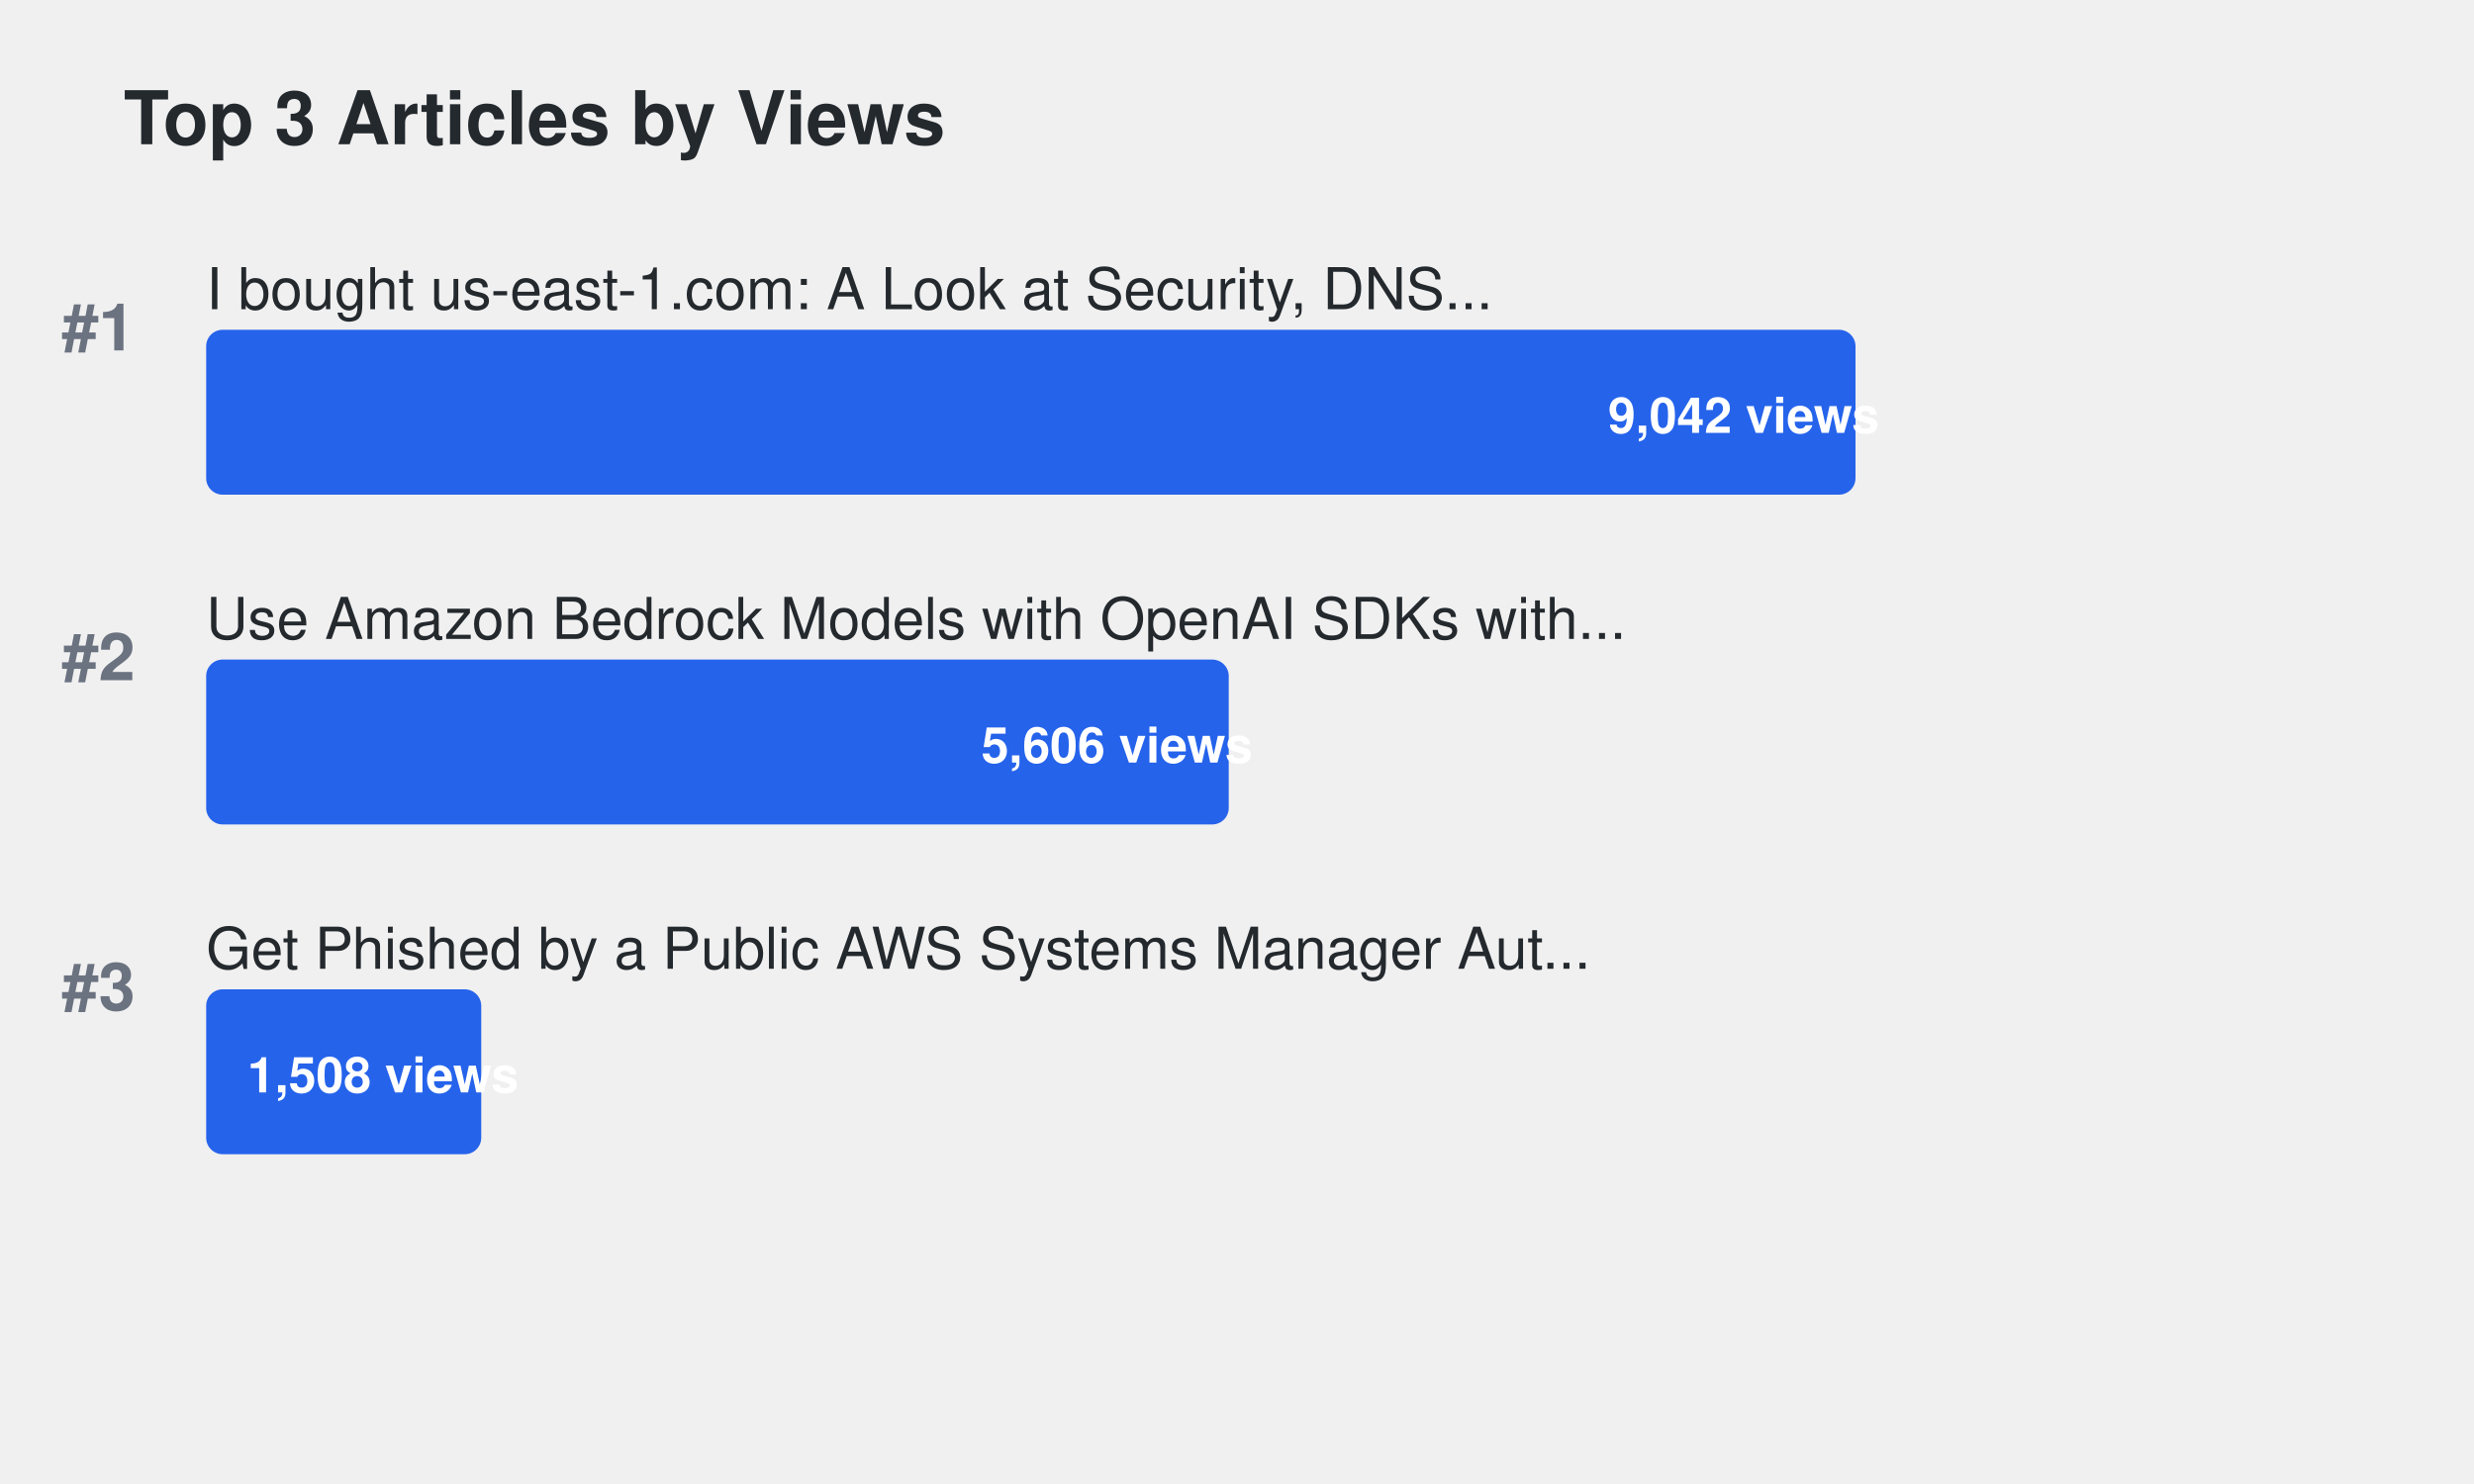
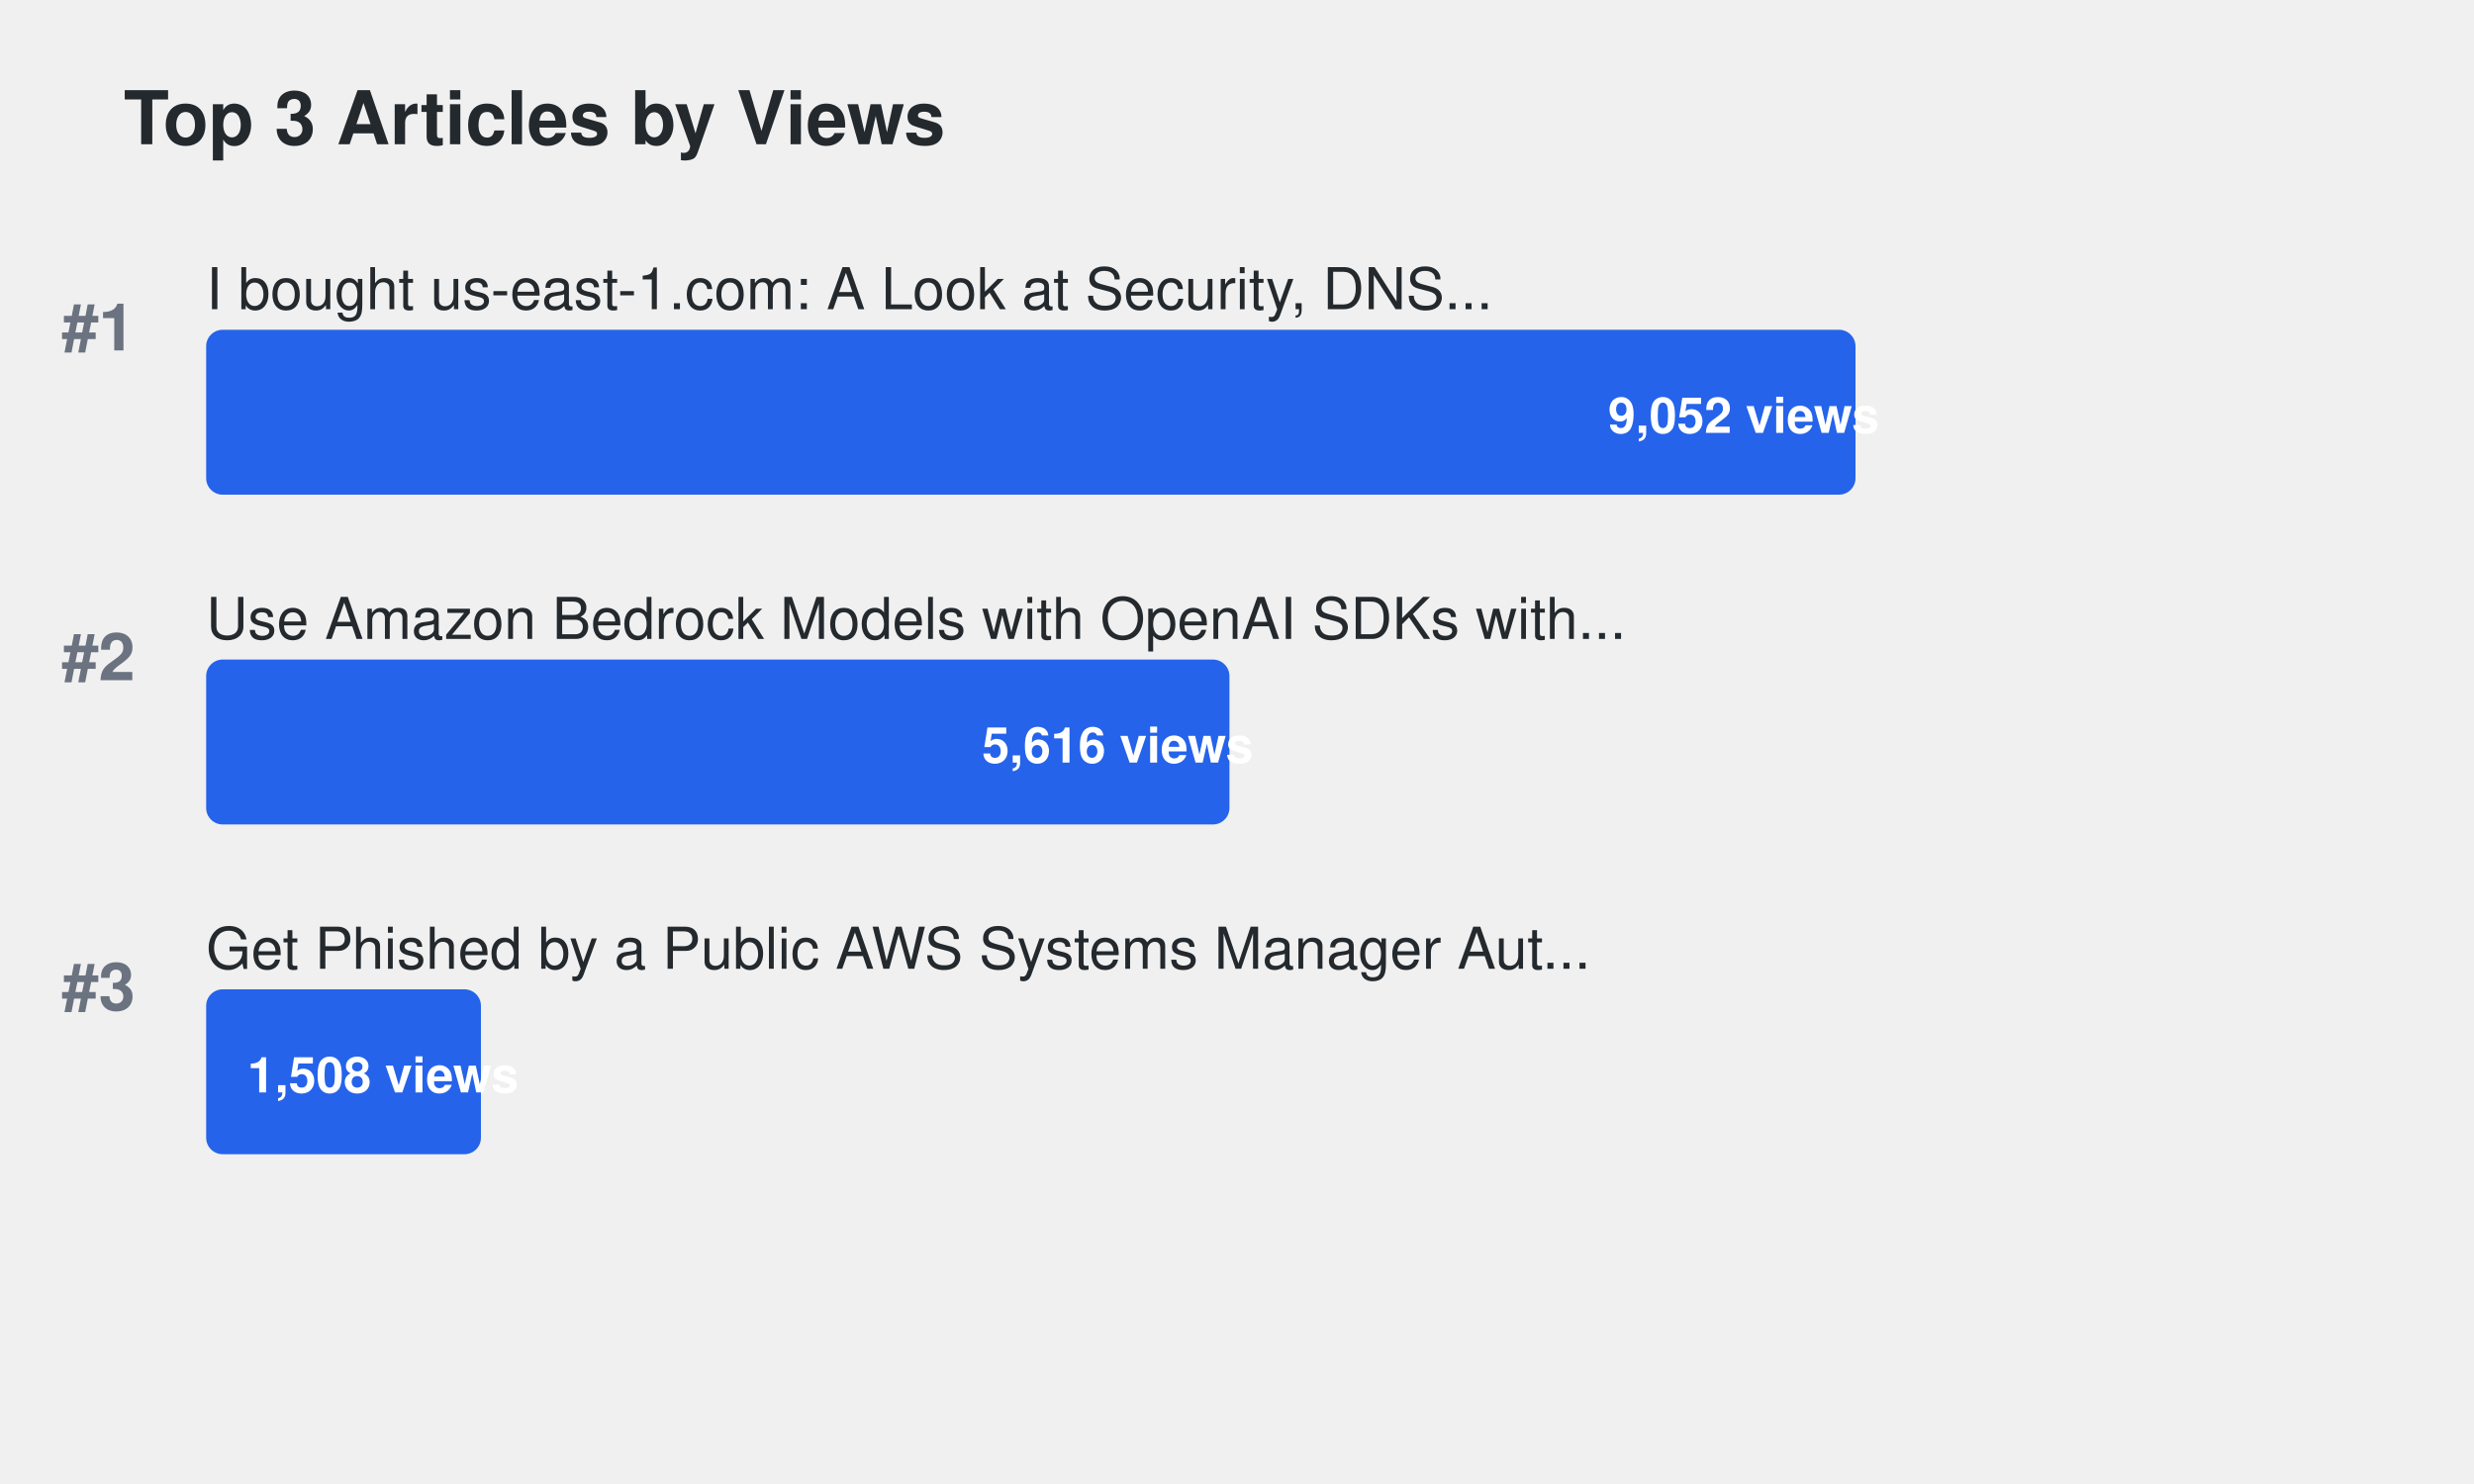
<svg xmlns="http://www.w3.org/2000/svg" width="600" height="360">
  <defs>
    <style>
.title { font-family: -apple-system, BlinkMacSystemFont, "Segoe UI", Helvetica, Arial, sans-serif; font-size: 18px; font-weight: 600; fill: #24292e; }
.article-title { font-family: -apple-system, BlinkMacSystemFont, "Segoe UI", Helvetica, Arial, sans-serif; font-size: 14px; font-weight: 500; fill: #24292e; }
.metric-value { font-family: -apple-system, BlinkMacSystemFont, "Segoe UI", Helvetica, Arial, sans-serif; font-size: 12px; font-weight: 600; fill: #ffffff; }
.rank { font-family: -apple-system, BlinkMacSystemFont, "Segoe UI", Helvetica, Arial, sans-serif; font-size: 16px; font-weight: 700; fill: #6b7280; }
.bar { rx: 4; ry: 4; }
.bar:hover { opacity: 0.8; cursor: pointer; }
a { text-decoration: none; }
a:hover .article-title { fill: #0969da; text-decoration: underline; }
a:hover .bar { opacity: 0.9; }
</style>
  </defs>
  <text x="30" y="35" class="title">Top 3 Articles by Views</text>
  <text x="15" y="85" class="rank">#1</text>
  <a href="https://dev.to/aws-builders/i-bought-us-east-1com-a-look-at-security-dns-traffic-and-protecting-aws-users-15ng" target="_blank">
    <text x="50" y="75" class="article-title">I bought us-east-1.com: A Look at Security, DNS...</text>
    <rect x="50" y="80" width="400.0" height="40" fill="#2563eb" class="bar">
</rect>
-     <text x="390.0" y="105" class="metric-value" fill="#ffffff">9,042 views</text>
+     <text x="390.0" y="105" class="metric-value" fill="#ffffff">9,052 views</text>
  </a>
  <text x="15" y="165" class="rank">#2</text>
  <a href="https://dev.to/aws-builders/use-amazon-bedrock-models-via-an-openai-api-compatible-serverless-endpoint-now-without-fixed-cost-5hf5" target="_blank">
    <text x="50" y="155" class="article-title">Use Amazon Bedrock Models with OpenAI SDKs with...</text>
-     <rect x="50" y="160" width="247.998" height="40" fill="#2563eb" class="bar">
+     <rect x="50" y="160" width="248.166" height="40" fill="#2563eb" class="bar">
</rect>
-     <text x="237.998" y="185" class="metric-value" fill="#ffffff">5,606 views</text>
+     <text x="238.166" y="185" class="metric-value" fill="#ffffff">5,616 views</text>
  </a>
  <text x="15" y="245" class="rank">#3</text>
  <a href="https://dev.to/aws-builders/get-phished-by-a-public-aws-systems-manager-automation-document-2die" target="_blank">
    <text x="50" y="235" class="article-title">Get Phished by a Public AWS Systems Manager Aut...</text>
-     <rect x="50" y="240" width="66.711" height="40" fill="#2563eb" class="bar">
+     <rect x="50" y="240" width="66.637" height="40" fill="#2563eb" class="bar">
</rect>
    <text x="60" y="265" class="metric-value" fill="#24292e">1,508 views</text>
  </a>
</svg>
